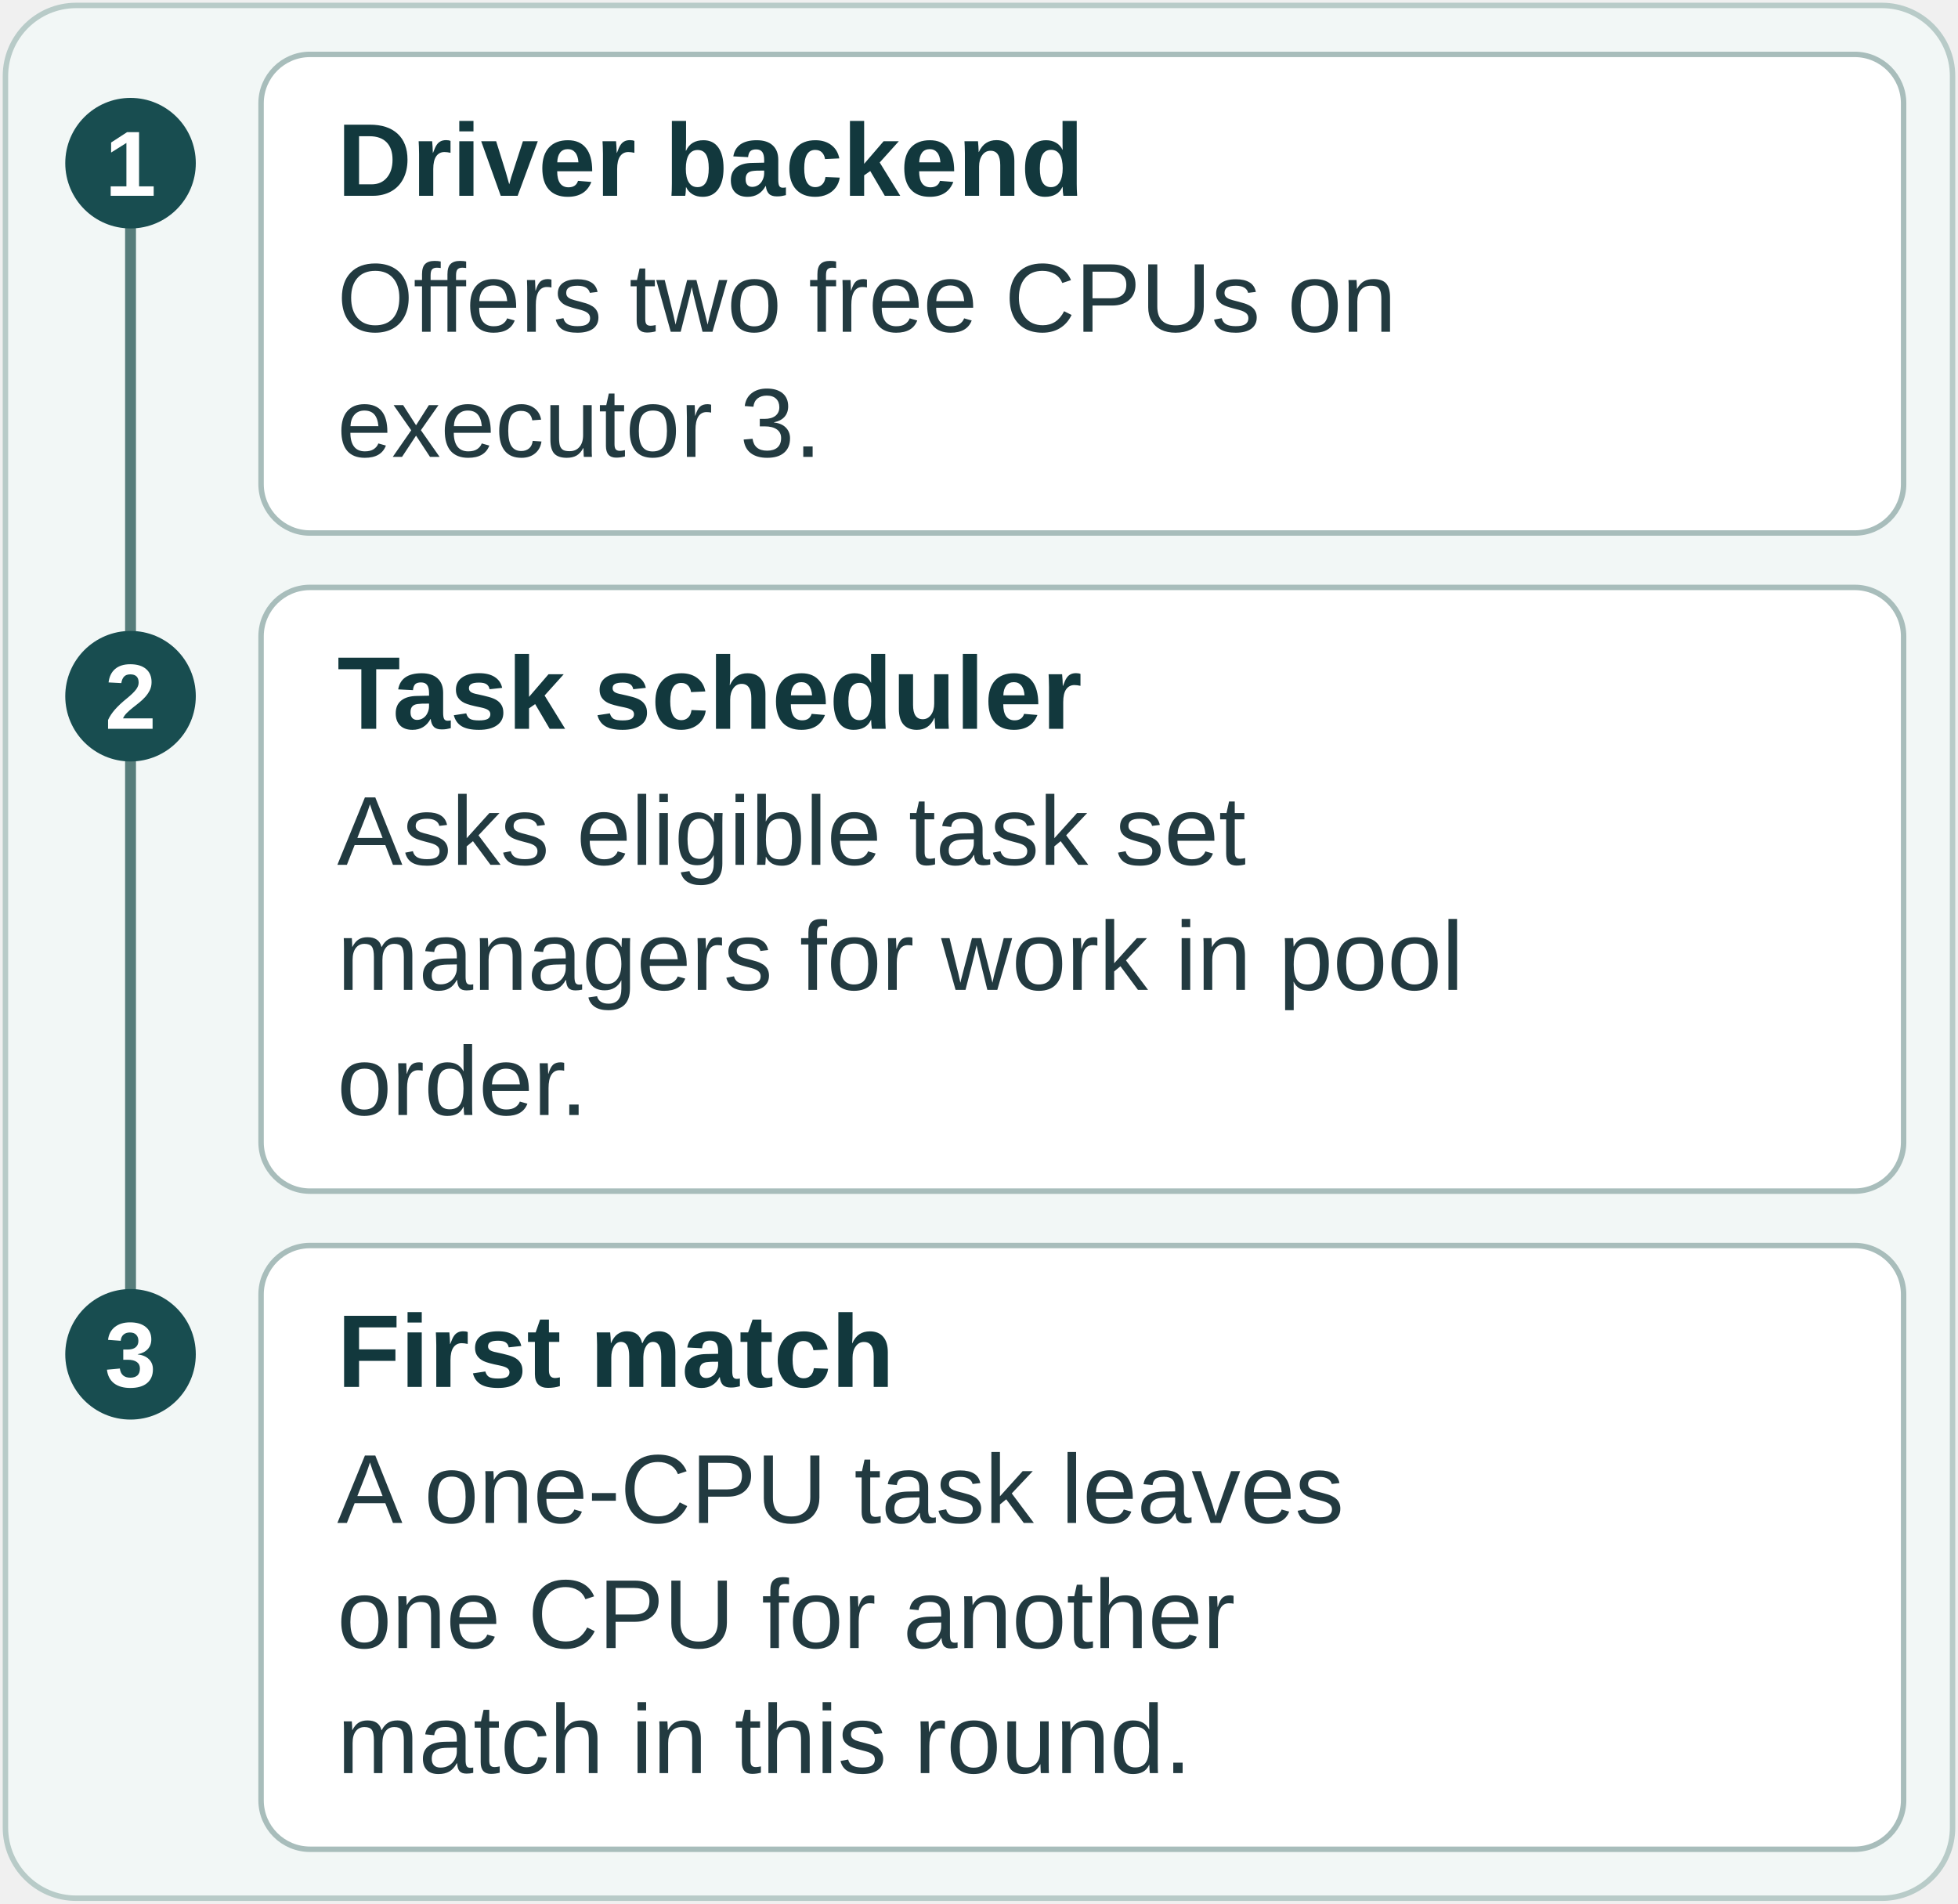
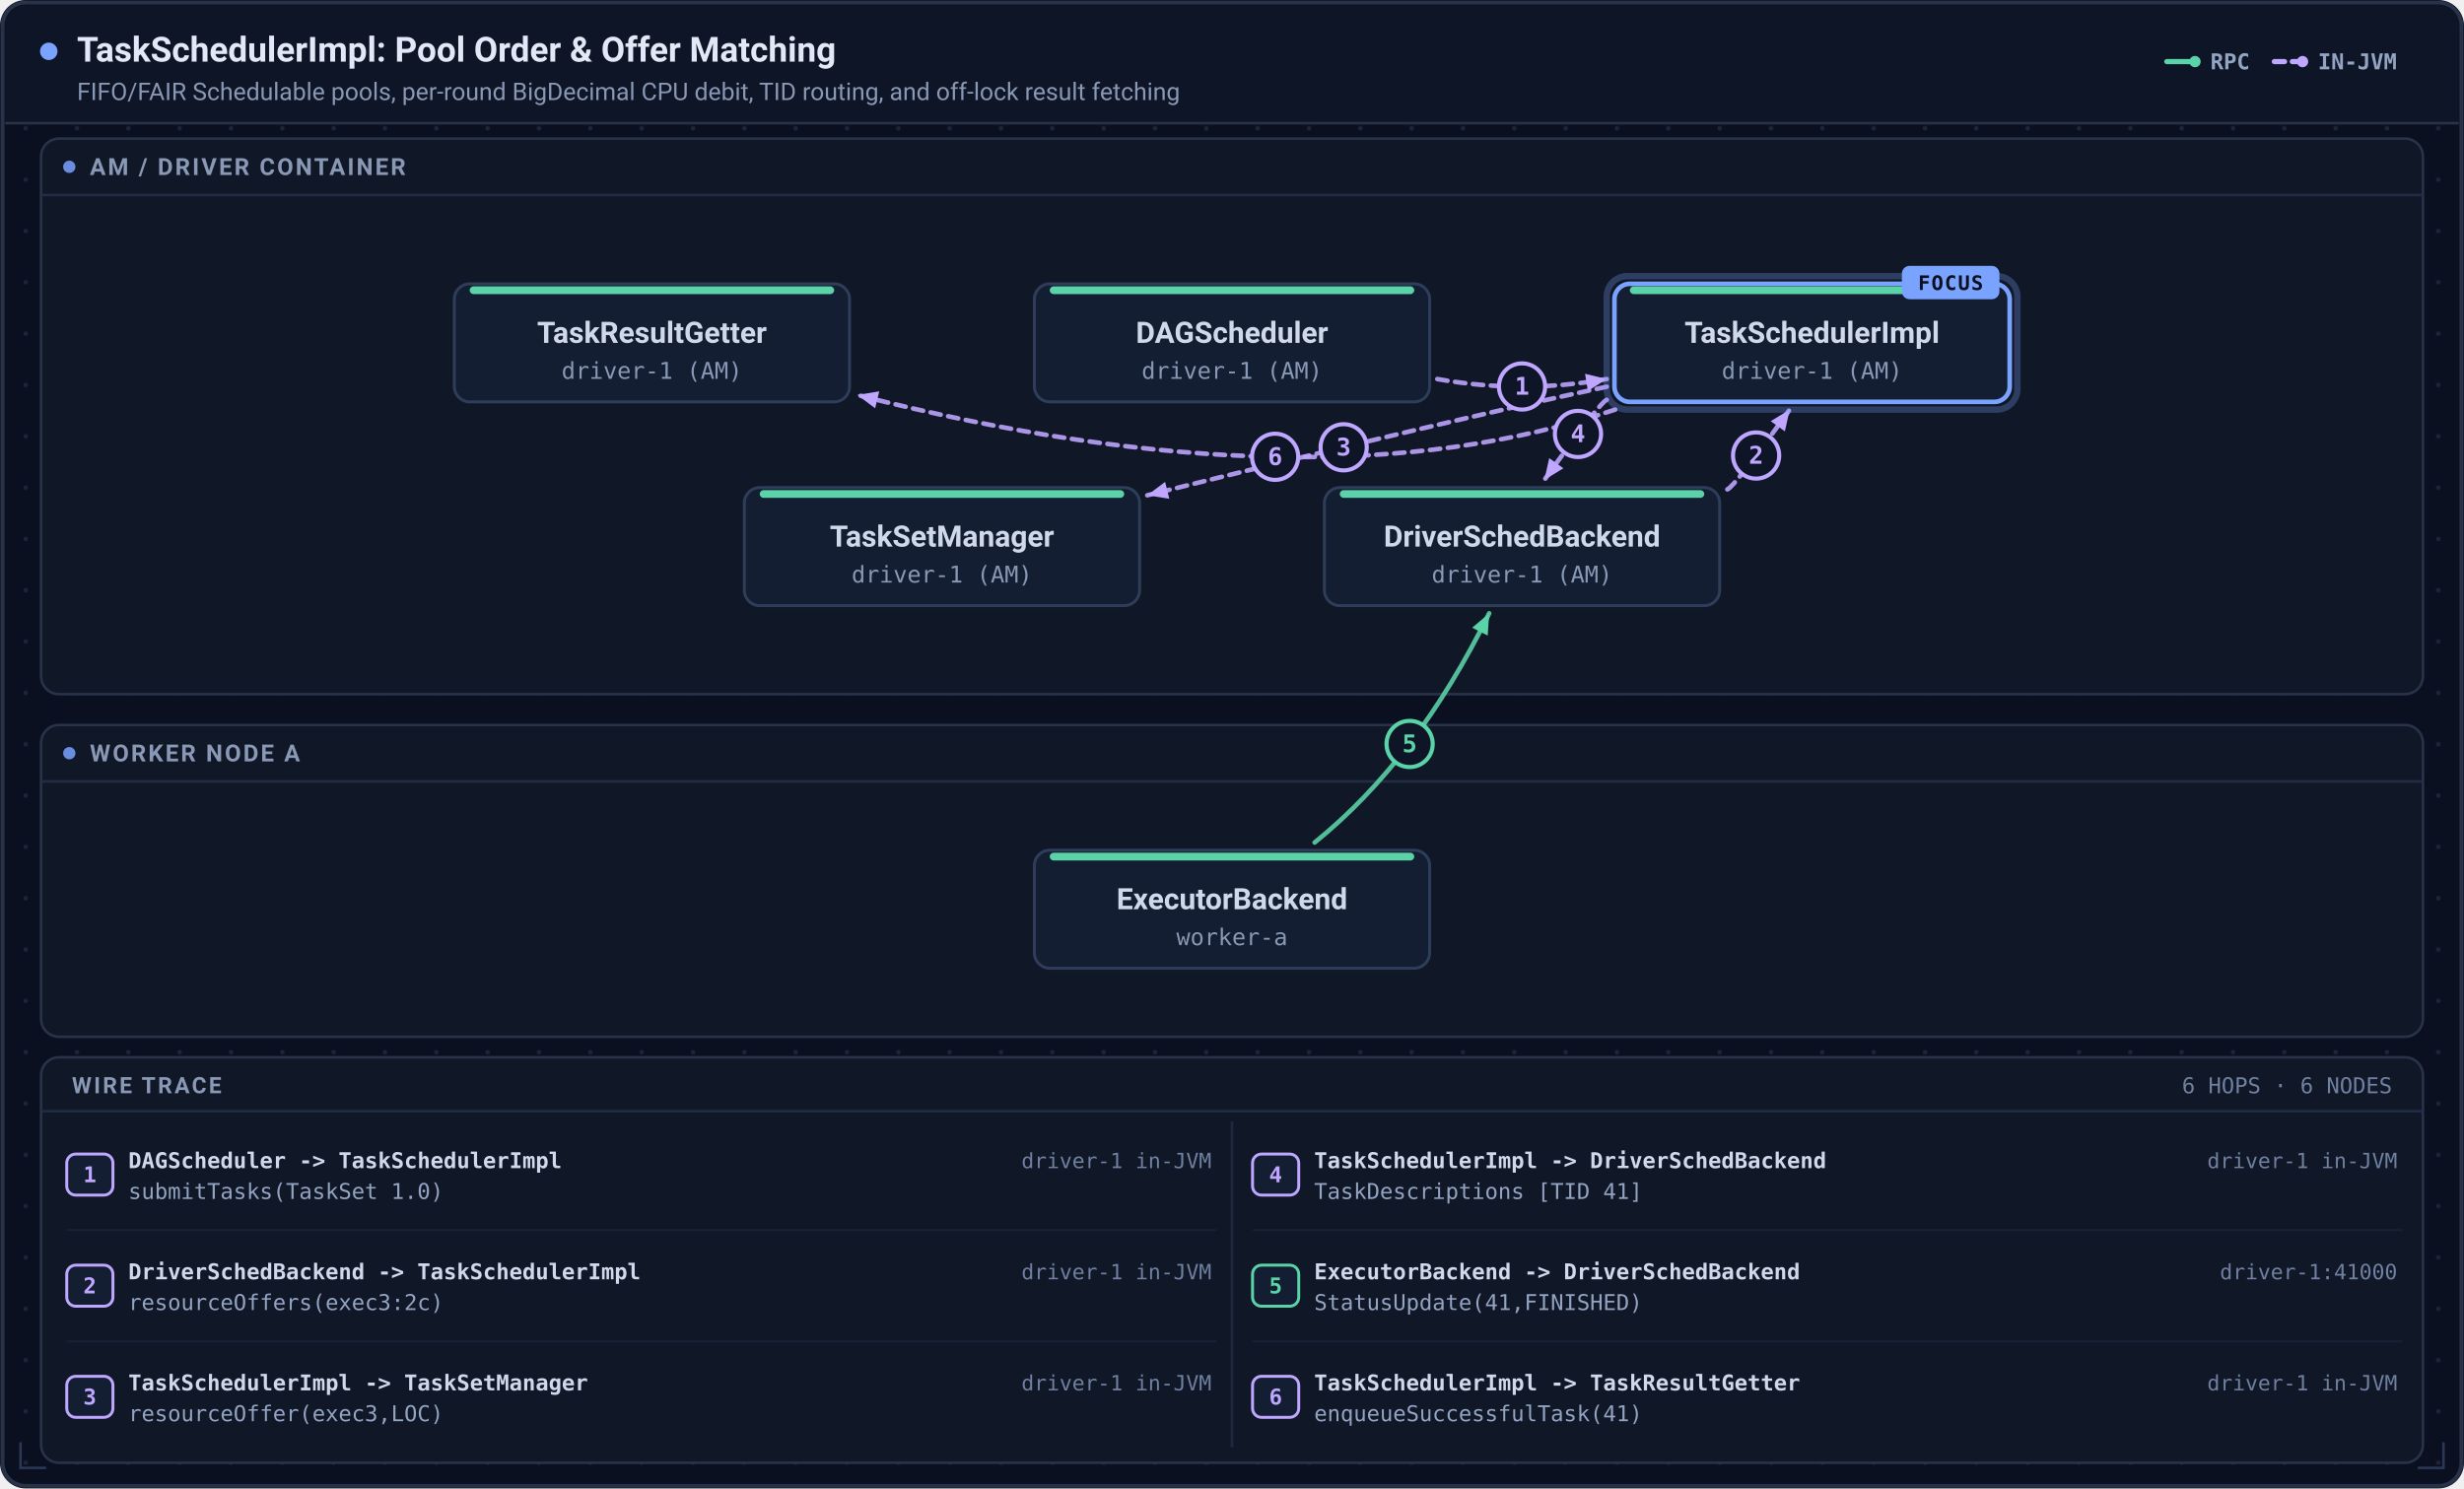
- <svg xmlns="http://www.w3.org/2000/svg" width="360" height="350" viewBox="0 0 360 350" role="img" aria-labelledby="flow-title" aria-describedby="flow-desc">
+ <svg xmlns="http://www.w3.org/2000/svg" width="960" height="580" viewBox="0 0 960 580" role="img" aria-labelledby="topo-title" aria-describedby="topo-desc">
+   <defs>
+     <pattern id="bp-grid" width="20" height="20" patternUnits="userSpaceOnUse">
+       <circle cx="10" cy="10" r="0.9" fill="#1a253b" />
+     </pattern>
+   </defs>
  <style>
- @keyframes handoff {
-   0%, 18% { transform: translateY(0); }
-   40%, 58% { transform: translateY(98px); }
-   82%, 100% { transform: translateY(219px); }
+ .f-sans { font-family: system-ui, -apple-system, 'Segoe UI', Roboto, Helvetica, Arial, sans-serif; }
+ .f-mono { font-family: ui-monospace, 'Cascadia Code', 'SFMono-Regular', Menlo, Consolas, monospace; }
+ @keyframes packet-travel {
+   0% { transform: translate(560px, 147.7px); color: #bfa6ff; opacity: 0; }
+   0.67% { transform: translate(560px, 147.7px); color: #bfa6ff; opacity: 1; }
+   5.17% { transform: translate(581.8px, 150.3px); color: #bfa6ff; opacity: 1; }
+   9.67% { transform: translate(604.2px, 150.3px); color: #bfa6ff; opacity: 1; }
+   14.17% { transform: translate(626px, 147.7px); color: #bfa6ff; opacity: 1; }
+   15.33% { transform: translate(626px, 147.7px); color: #bfa6ff; opacity: 0; }
+   16.00% { transform: translate(673px, 190.7px); color: #bfa6ff; opacity: 0; }
+   17.33% { transform: translate(673px, 190.7px); color: #bfa6ff; opacity: 1; }
+   21.83% { transform: translate(676.9px, 186.8px); color: #bfa6ff; opacity: 1; }
+   26.33% { transform: translate(685.1px, 176.2px); color: #bfa6ff; opacity: 1; }
+   30.83% { transform: translate(697.3px, 159.6px); color: #bfa6ff; opacity: 1; }
+   32.00% { transform: translate(697.3px, 159.6px); color: #bfa6ff; opacity: 0; }
+   32.67% { transform: translate(626px, 150.7px); color: #bfa6ff; opacity: 0; }
+   34.00% { transform: translate(626px, 150.7px); color: #bfa6ff; opacity: 1; }
+   38.50% { transform: translate(578.5px, 161.3px); color: #bfa6ff; opacity: 1; }
+   43.00% { transform: translate(517.6px, 175.7px); color: #bfa6ff; opacity: 1; }
+   47.50% { transform: translate(447px, 193px); color: #bfa6ff; opacity: 1; }
+   48.67% { transform: translate(447px, 193px); color: #bfa6ff; opacity: 0; }
+   49.33% { transform: translate(626px, 155.8px); color: #bfa6ff; opacity: 0; }
+   50.67% { transform: translate(626px, 155.8px); color: #bfa6ff; opacity: 1; }
+   55.17% { transform: translate(622.1px, 159.7px); color: #bfa6ff; opacity: 1; }
+   59.67% { transform: translate(613.9px, 170.3px); color: #bfa6ff; opacity: 1; }
+   64.17% { transform: translate(601.7px, 187px); color: #bfa6ff; opacity: 1; }
+   65.33% { transform: translate(601.7px, 187px); color: #bfa6ff; opacity: 0; }
+   66.00% { transform: translate(512.2px, 328.3px); color: #5bd3a8; opacity: 0; }
+   67.33% { transform: translate(512.2px, 328.3px); color: #5bd3a8; opacity: 1; }
+   71.83% { transform: translate(537.3px, 304.3px); color: #5bd3a8; opacity: 1; }
+   76.33% { transform: translate(560.4px, 274px); color: #5bd3a8; opacity: 1; }
+   80.83% { transform: translate(580.2px, 239px); color: #5bd3a8; opacity: 1; }
+   82.00% { transform: translate(580.2px, 239px); color: #5bd3a8; opacity: 0; }
+   82.67% { transform: translate(629.3px, 159.6px); color: #bfa6ff; opacity: 0; }
+   84.00% { transform: translate(629.3px, 159.6px); color: #bfa6ff; opacity: 1; }
+   88.50% { transform: translate(545.3px, 176.5px); color: #bfa6ff; opacity: 1; }
+   93.00% { transform: translate(444.9px, 174.6px); color: #bfa6ff; opacity: 1; }
+   97.50% { transform: translate(334px, 153.9px); color: #bfa6ff; opacity: 1; }
+   98.67% { transform: translate(334px, 153.9px); color: #bfa6ff; opacity: 0; }
+   100% { transform: translate(560px, 147.7px); color: #bfa6ff; opacity: 0; }
}
- @media (prefers-reduced-motion: no-preference) {
-   #focus { display: inline; animation: handoff 4.6s ease-in-out 1 both; }
+ #packet-orb {
+   opacity: 0;
+   animation: packet-travel 9s linear infinite;
}
- @media (prefers-reduced-motion: reduce) { #focus { display: none; animation: none; } }
+ @media (prefers-reduced-motion: reduce) {
+   #packet-orb { display: none; animation: none; }
+ }
</style>
-   <rect x="1" y="1" width="358" height="348" rx="13" fill="#f2f7f6" stroke="#b8cbc8" />
-   <path d="M24 30 V249" fill="none" stroke="#577d7b" stroke-width="2" />
-   <g font-family="Arial, Helvetica, sans-serif">
-     <rect x="48" y="10" width="302" height="88" rx="9" fill="#fff" stroke="#a8bdbb" />
-     <circle cx="24" cy="30" r="12" fill="#184d50" />
-     <text x="24" y="36" text-anchor="middle" font-size="17" font-weight="700" fill="#fff">1</text>
-     <text font-size="19" font-weight="700" fill="#12383d">
-       <tspan x="62" y="36">Driver backend</tspan>
-     </text>
-     <text font-size="18" fill="#223a40">
-       <tspan x="62" y="61">Offers two free CPUs on</tspan>
-       <tspan x="62" y="84">executor 3.</tspan>
-     </text>
-     <rect x="48" y="108" width="302" height="111" rx="9" fill="#fff" stroke="#a8bdbb" />
-     <circle cx="24" cy="128" r="12" fill="#184d50" />
-     <text x="24" y="134" text-anchor="middle" font-size="17" font-weight="700" fill="#fff">2</text>
-     <text font-size="19" font-weight="700" fill="#12383d">
-       <tspan x="62" y="134">Task scheduler</tspan>
-     </text>
-     <text font-size="18" fill="#223a40">
-       <tspan x="62" y="159">Asks eligible task set</tspan>
-       <tspan x="62" y="182">managers for work in pool</tspan>
-       <tspan x="62" y="205">order.</tspan>
-     </text>
-     <rect x="48" y="229" width="302" height="111" rx="9" fill="#fff" stroke="#a8bdbb" />
-     <circle cx="24" cy="249" r="12" fill="#184d50" />
-     <text x="24" y="255" text-anchor="middle" font-size="17" font-weight="700" fill="#fff">3</text>
-     <text font-size="19" font-weight="700" fill="#12383d">
-       <tspan x="62" y="255">First match</tspan>
-     </text>
-     <text font-size="18" fill="#223a40">
-       <tspan x="62" y="280">A one-CPU task leaves</tspan>
-       <tspan x="62" y="303">one CPU for another</tspan>
-       <tspan x="62" y="326">match in this round.</tspan>
-     </text>
-   </g>
-   <g id="focus" display="none" aria-hidden="true">
-     <circle cx="24" cy="30" r="16" fill="none" stroke="#17484d" stroke-width="2" />
-     <path d="M40 25 l6 5 -6 5 z" fill="#17484d" />
+   <rect x="0" y="0" width="960" height="580" rx="10" fill="#0b1020" />
+   <rect x="1" y="1" width="958" height="578" rx="9" fill="url(#bp-grid)" />
+   <rect x="1" y="1" width="958" height="578" rx="9" fill="none" stroke="#283349" stroke-width="1.5" />
+   <g stroke="#344666" stroke-width="1" fill="none" opacity="0.75">
+     <path d="M 8 18 V 8 H 18" />
+     <path d="M 942 8 H 952 V 18" />
+     <path d="M 8 562 V 572 H 18" />
+     <path d="M 942 572 H 952 V 562" />
+   </g>
+   <g class="header-band">
+     <path d="M 10 2 H 950 A 8 8 0 0 1 958 10 V 48 H 2 V 10 A 8 8 0 0 1 10 2 Z" fill="#0e1526" />
+     <line x1="2" y1="48" x2="958" y2="48" stroke="#283349" stroke-width="1" />
+     <circle cx="19" cy="20" r="3.4" fill="#7aa2ff" />
+     <text class="f-sans" x="30" y="24" fill="#e2e8f5" font-size="13.5" font-weight="700">TaskSchedulerImpl: Pool Order &amp; Offer Matching</text>
+     <text class="f-sans" x="30" y="39" fill="#8998b4" font-size="9.5">FIFO/FAIR Schedulable pools, per-round BigDecimal CPU debit, TID routing, and off-lock result fetching</text>
+     <g class="channel-legend">
+       <line x1="844.2" y1="24" x2="855.2" y2="24" stroke="#5bd3a8" stroke-width="2" stroke-linecap="round" />
+       <circle cx="855.2" cy="24" r="2.2" fill="#5bd3a8" />
+       <text class="f-mono" x="861.2" y="27" fill="#93a4c2" font-size="8.5" font-weight="600">RPC</text>
+       <line x1="886.1" y1="24" x2="897.1" y2="24" stroke="#bfa6ff" stroke-width="2" stroke-dasharray="4 3" stroke-linecap="round" />
+       <circle cx="897.1" cy="24" r="2.2" fill="#bfa6ff" />
+       <text class="f-mono" x="903.1" y="27" fill="#93a4c2" font-size="8.5" font-weight="600">IN-JVM</text>
+     </g>
+   </g>
+   <g class="topology-stage">
+     <g class="host-zone" data-zone="driver-jvm">
+       <rect x="16" y="54" width="928" height="216.5" rx="7" fill="#101727" stroke="#283349" stroke-width="1" />
+       <line x1="16" y1="76" x2="944" y2="76" stroke="#212d45" stroke-width="1" />
+       <circle cx="27" cy="65" r="2.4" fill="#7aa2ff" fill-opacity="0.85" />
+       <text class="f-sans" x="35" y="68.2" fill="#8998b4" font-size="9.2" font-weight="700" letter-spacing="0.09em">AM / DRIVER CONTAINER</text>
+     </g>
+     <g class="host-zone" data-zone="worker-node-a">
+       <rect x="16" y="282.5" width="928" height="121.5" rx="7" fill="#101727" stroke="#283349" stroke-width="1" />
+       <line x1="16" y1="304.5" x2="944" y2="304.5" stroke="#212d45" stroke-width="1" />
+       <circle cx="27" cy="293.5" r="2.4" fill="#7aa2ff" fill-opacity="0.85" />
+       <text class="f-sans" x="35" y="296.7" fill="#8998b4" font-size="9.2" font-weight="700" letter-spacing="0.09em">WORKER NODE A</text>
+     </g>
+     <g class="topo-edge" data-from="dag-scheduler" data-to="task-scheduler">
+       <path d="M 560 147.7 Q 593 153.6 626 147.7" fill="none" stroke="#bfa6ff" stroke-width="1.8" stroke-opacity="0.88" stroke-dasharray="4 3" stroke-linecap="round" />
+       <polygon points="-8,-3.4 0,0 -8,3.4" fill="#bfa6ff" transform="translate(626, 147.7) rotate(-9.4)" />
+     </g>
+     <g class="topo-edge" data-from="driver-scheduler-backend" data-to="task-scheduler">
+       <path d="M 673 190.7 Q 675.8 189.6 697.3 159.6" fill="none" stroke="#bfa6ff" stroke-width="1.8" stroke-opacity="0.88" stroke-dasharray="4 3" stroke-linecap="round" />
+       <polygon points="-8,-3.4 0,0 -8,3.4" fill="#bfa6ff" transform="translate(697.3, 159.6) rotate(-54.4)" />
+     </g>
+     <g class="topo-edge" data-from="task-scheduler" data-to="task-set-manager">
+       <path d="M 626 150.7 Q 562.6 164.2 447 193" fill="none" stroke="#bfa6ff" stroke-width="1.8" stroke-opacity="0.88" stroke-dasharray="4 3" stroke-linecap="round" />
+       <polygon points="-8,-3.4 0,0 -8,3.4" fill="#bfa6ff" transform="translate(447, 193) rotate(166)" />
+     </g>
+     <g class="topo-edge" data-from="task-scheduler" data-to="driver-scheduler-backend">
+       <path d="M 626 155.8 Q 623.2 156.9 601.7 187" fill="none" stroke="#bfa6ff" stroke-width="1.8" stroke-opacity="0.88" stroke-dasharray="4 3" stroke-linecap="round" />
+       <polygon points="-8,-3.4 0,0 -8,3.4" fill="#bfa6ff" transform="translate(601.7, 187) rotate(125.6)" />
+     </g>
+     <g class="topo-edge" data-from="executor-backend" data-to="driver-scheduler-backend">
+       <path d="M 512.2 328.3 Q 552.1 296.1 580.2 239" fill="none" stroke="#5bd3a8" stroke-width="1.8" stroke-opacity="0.88" stroke-linecap="round" />
+       <polygon points="-8,-3.4 0,0 -8,3.4" fill="#5bd3a8" transform="translate(580.2, 239) rotate(-63.2)" />
+     </g>
+     <g class="topo-edge" data-from="task-scheduler" data-to="task-result-getter">
+       <path d="M 629.3 159.6 Q 512 199.3 334 153.9" fill="none" stroke="#bfa6ff" stroke-width="1.8" stroke-opacity="0.88" stroke-dasharray="4 3" stroke-linecap="round" />
+       <polygon points="-8,-3.4 0,0 -8,3.4" fill="#bfa6ff" transform="translate(334, 153.9) rotate(-166.3)" />
+     </g>
+     <g class="topo-node" data-id="task-result-getter">
+       <rect x="177" y="110.6" width="154" height="46" rx="6" fill="#141e32" stroke="#2e3d59" stroke-width="1.15" />
+       <rect x="183" y="111.6" width="142" height="3" rx="1.5" fill="#5bd3a8" />
+       <text class="f-sans" x="254" y="133.6" text-anchor="middle" fill="#d0d9ec" font-size="11.5" font-weight="700">TaskResultGetter</text>
+       <text class="f-mono" x="254" y="147.6" text-anchor="middle" fill="#8998b4" font-size="9">driver-1 (AM)</text>
+     </g>
+     <g class="topo-node" data-id="dag-scheduler">
+       <rect x="403" y="110.6" width="154" height="46" rx="6" fill="#141e32" stroke="#2e3d59" stroke-width="1.15" />
+       <rect x="409" y="111.6" width="142" height="3" rx="1.5" fill="#5bd3a8" />
+       <text class="f-sans" x="480" y="133.6" text-anchor="middle" fill="#d0d9ec" font-size="11.5" font-weight="700">DAGScheduler</text>
+       <text class="f-mono" x="480" y="147.6" text-anchor="middle" fill="#8998b4" font-size="9">driver-1 (AM)</text>
+     </g>
+     <g class="topo-node" data-id="task-scheduler">
+       <rect x="626" y="107.6" width="160" height="52" rx="8" fill="none" stroke="#7aa2ff" stroke-opacity="0.28" stroke-width="2.5" />
+       <rect x="629" y="110.6" width="154" height="46" rx="6" fill="#141e32" stroke="#7aa2ff" stroke-width="1.8" />
+       <rect x="635" y="111.6" width="142" height="3" rx="1.5" fill="#5bd3a8" />
+       <text class="f-sans" x="706" y="133.6" text-anchor="middle" fill="#d0d9ec" font-size="11.5" font-weight="700">TaskSchedulerImpl</text>
+       <text class="f-mono" x="706" y="147.6" text-anchor="middle" fill="#8998b4" font-size="9">driver-1 (AM)</text>
+       <g transform="translate(741, 103.6)">
+         <rect x="0" y="0" width="38" height="13" rx="3" fill="#7aa2ff" />
+         <text class="f-mono" x="19" y="9.4" text-anchor="middle" fill="#0b1020" font-size="7.8" font-weight="700" letter-spacing="0.06em">FOCUS</text>
+       </g>
+     </g>
+     <g class="topo-node" data-id="task-set-manager">
+       <rect x="290" y="190" width="154" height="46" rx="6" fill="#141e32" stroke="#2e3d59" stroke-width="1.15" />
+       <rect x="296" y="191" width="142" height="3" rx="1.5" fill="#5bd3a8" />
+       <text class="f-sans" x="367" y="213" text-anchor="middle" fill="#d0d9ec" font-size="11.5" font-weight="700">TaskSetManager</text>
+       <text class="f-mono" x="367" y="227" text-anchor="middle" fill="#8998b4" font-size="9">driver-1 (AM)</text>
+     </g>
+     <g class="topo-node" data-id="driver-scheduler-backend">
+       <rect x="516" y="190" width="154" height="46" rx="6" fill="#141e32" stroke="#2e3d59" stroke-width="1.15" />
+       <rect x="522" y="191" width="142" height="3" rx="1.5" fill="#5bd3a8" />
+       <text class="f-sans" x="593" y="213" text-anchor="middle" fill="#d0d9ec" font-size="11.5" font-weight="700">DriverSchedBackend</text>
+       <text class="f-mono" x="593" y="227" text-anchor="middle" fill="#8998b4" font-size="9">driver-1 (AM)</text>
+     </g>
+     <g class="topo-node" data-id="executor-backend">
+       <rect x="403" y="331.3" width="154" height="46" rx="6" fill="#141e32" stroke="#2e3d59" stroke-width="1.15" />
+       <rect x="409" y="332.3" width="142" height="3" rx="1.5" fill="#5bd3a8" />
+       <text class="f-sans" x="480" y="354.3" text-anchor="middle" fill="#d0d9ec" font-size="11.5" font-weight="700">ExecutorBackend</text>
+       <text class="f-mono" x="480" y="368.3" text-anchor="middle" fill="#8998b4" font-size="9">worker-a</text>
+     </g>
+     <g class="hop-badge" data-hop="1">
+       <circle cx="593" cy="150.6" r="9" fill="#0d1526" stroke="#bfa6ff" stroke-width="1.6" />
+       <text class="f-mono" x="593" y="153.8" text-anchor="middle" fill="#bfa6ff" font-size="9.5" font-weight="700">1</text>
+     </g>
+     <g class="hop-badge" data-hop="2">
+       <circle cx="684.2" cy="177.5" r="9" fill="#0d1526" stroke="#bfa6ff" stroke-width="1.6" />
+       <text class="f-mono" x="684.2" y="180.7" text-anchor="middle" fill="#bfa6ff" font-size="9.5" font-weight="700">2</text>
+     </g>
+     <g class="hop-badge" data-hop="3">
+       <circle cx="523.5" cy="174.3" r="9" fill="#0d1526" stroke="#bfa6ff" stroke-width="1.6" />
+       <text class="f-mono" x="523.5" y="177.5" text-anchor="middle" fill="#bfa6ff" font-size="9.5" font-weight="700">3</text>
+     </g>
+     <g class="hop-badge" data-hop="4">
+       <circle cx="614.8" cy="169.1" r="9" fill="#0d1526" stroke="#bfa6ff" stroke-width="1.6" />
+       <text class="f-mono" x="614.8" y="172.3" text-anchor="middle" fill="#bfa6ff" font-size="9.5" font-weight="700">4</text>
+     </g>
+     <g class="hop-badge" data-hop="5">
+       <circle cx="549.2" cy="289.9" r="9" fill="#0d1526" stroke="#5bd3a8" stroke-width="1.6" />
+       <text class="f-mono" x="549.2" y="293.1" text-anchor="middle" fill="#5bd3a8" font-size="9.5" font-weight="700">5</text>
+     </g>
+     <g class="hop-badge" data-hop="6">
+       <circle cx="496.8" cy="178" r="9" fill="#0d1526" stroke="#bfa6ff" stroke-width="1.6" />
+       <text class="f-mono" x="496.8" y="181.2" text-anchor="middle" fill="#bfa6ff" font-size="9.5" font-weight="700">6</text>
+     </g>
+     <g id="packet-orb" aria-hidden="true">
+       <circle cx="0" cy="0" r="11" fill="currentColor" fill-opacity="0.22" />
+       <circle cx="0" cy="0" r="6.2" fill="currentColor" fill-opacity="0.48" />
+       <circle cx="0" cy="0" r="3.4" fill="#ffffff" stroke="currentColor" stroke-width="1.5" />
+     </g>
+   </g>
+   <g class="wire-trace-strip">
+     <rect x="16" y="412" width="928" height="158" rx="7" fill="#101727" stroke="#283349" stroke-width="1" />
+     <line x1="16" y1="433" x2="944" y2="433" stroke="#212d45" stroke-width="1" />
+     <text class="f-sans" x="28" y="426" fill="#8998b4" font-size="8.8" font-weight="700" letter-spacing="0.1em">WIRE TRACE</text>
+     <text class="f-mono" x="932" y="426" text-anchor="end" fill="#6f80a0" font-size="8.5">6 HOPS · 6 NODES</text>
+     <line x1="480" y1="437" x2="480" y2="564" stroke="#1e2940" stroke-width="1" />
+     <g class="trace-row" data-hop="1">
+       <rect x="26" y="449.7" width="18" height="16" rx="3.5" fill="#141e32" stroke="#bfa6ff" stroke-width="1.15" />
+       <text class="f-mono" x="35" y="460.7" text-anchor="middle" fill="#bfa6ff" font-size="8.5" font-weight="700">1</text>
+       <text class="f-mono" x="50" y="455.2" fill="#d0d9ec" font-size="8.5" font-weight="600">DAGScheduler -&gt; TaskSchedulerImpl</text>
+       <text class="f-mono" x="472" y="455.2" text-anchor="end" fill="#6f80a0" font-size="8.2">driver-1 in-JVM</text>
+       <text class="f-mono" x="50" y="467.2" fill="#93a4c2" font-size="8.5">submitTasks(TaskSet 1.0)</text>
+     </g>
+     <g class="trace-row" data-hop="2">
+       <line x1="26" y1="479.3" x2="474" y2="479.3" stroke="#182236" stroke-width="0.75" />
+       <rect x="26" y="493" width="18" height="16" rx="3.5" fill="#141e32" stroke="#bfa6ff" stroke-width="1.15" />
+       <text class="f-mono" x="35" y="504" text-anchor="middle" fill="#bfa6ff" font-size="8.5" font-weight="700">2</text>
+       <text class="f-mono" x="50" y="498.5" fill="#d0d9ec" font-size="8.5" font-weight="600">DriverSchedBackend -&gt; TaskSchedulerImpl</text>
+       <text class="f-mono" x="472" y="498.5" text-anchor="end" fill="#6f80a0" font-size="8.2">driver-1 in-JVM</text>
+       <text class="f-mono" x="50" y="510.5" fill="#93a4c2" font-size="8.5">resourceOffers(exec3:2c)</text>
+     </g>
+     <g class="trace-row" data-hop="3">
+       <line x1="26" y1="522.7" x2="474" y2="522.7" stroke="#182236" stroke-width="0.75" />
+       <rect x="26" y="536.3" width="18" height="16" rx="3.5" fill="#141e32" stroke="#bfa6ff" stroke-width="1.15" />
+       <text class="f-mono" x="35" y="547.3" text-anchor="middle" fill="#bfa6ff" font-size="8.5" font-weight="700">3</text>
+       <text class="f-mono" x="50" y="541.8" fill="#d0d9ec" font-size="8.5" font-weight="600">TaskSchedulerImpl -&gt; TaskSetManager</text>
+       <text class="f-mono" x="472" y="541.8" text-anchor="end" fill="#6f80a0" font-size="8.2">driver-1 in-JVM</text>
+       <text class="f-mono" x="50" y="553.8" fill="#93a4c2" font-size="8.5">resourceOffer(exec3,LOC)</text>
+     </g>
+     <g class="trace-row" data-hop="4">
+       <rect x="488" y="449.7" width="18" height="16" rx="3.5" fill="#141e32" stroke="#bfa6ff" stroke-width="1.15" />
+       <text class="f-mono" x="497" y="460.7" text-anchor="middle" fill="#bfa6ff" font-size="8.5" font-weight="700">4</text>
+       <text class="f-mono" x="512" y="455.2" fill="#d0d9ec" font-size="8.5" font-weight="600">TaskSchedulerImpl -&gt; DriverSchedBackend</text>
+       <text class="f-mono" x="934" y="455.2" text-anchor="end" fill="#6f80a0" font-size="8.2">driver-1 in-JVM</text>
+       <text class="f-mono" x="512" y="467.2" fill="#93a4c2" font-size="8.5">TaskDescriptions [TID 41]</text>
+     </g>
+     <g class="trace-row" data-hop="5">
+       <line x1="488" y1="479.3" x2="936" y2="479.3" stroke="#182236" stroke-width="0.75" />
+       <rect x="488" y="493" width="18" height="16" rx="3.5" fill="#141e32" stroke="#5bd3a8" stroke-width="1.15" />
+       <text class="f-mono" x="497" y="504" text-anchor="middle" fill="#5bd3a8" font-size="8.5" font-weight="700">5</text>
+       <text class="f-mono" x="512" y="498.5" fill="#d0d9ec" font-size="8.5" font-weight="600">ExecutorBackend -&gt; DriverSchedBackend</text>
+       <text class="f-mono" x="934" y="498.5" text-anchor="end" fill="#6f80a0" font-size="8.2">driver-1:41000</text>
+       <text class="f-mono" x="512" y="510.5" fill="#93a4c2" font-size="8.5">StatusUpdate(41,FINISHED)</text>
+     </g>
+     <g class="trace-row" data-hop="6">
+       <line x1="488" y1="522.7" x2="936" y2="522.7" stroke="#182236" stroke-width="0.75" />
+       <rect x="488" y="536.3" width="18" height="16" rx="3.5" fill="#141e32" stroke="#bfa6ff" stroke-width="1.15" />
+       <text class="f-mono" x="497" y="547.3" text-anchor="middle" fill="#bfa6ff" font-size="8.5" font-weight="700">6</text>
+       <text class="f-mono" x="512" y="541.8" fill="#d0d9ec" font-size="8.5" font-weight="600">TaskSchedulerImpl -&gt; TaskResultGetter</text>
+       <text class="f-mono" x="934" y="541.8" text-anchor="end" fill="#6f80a0" font-size="8.2">driver-1 in-JVM</text>
+       <text class="f-mono" x="512" y="553.8" fill="#93a4c2" font-size="8.5">enqueueSuccessfulTask(41)</text>
+     </g>
  </g>
</svg>
